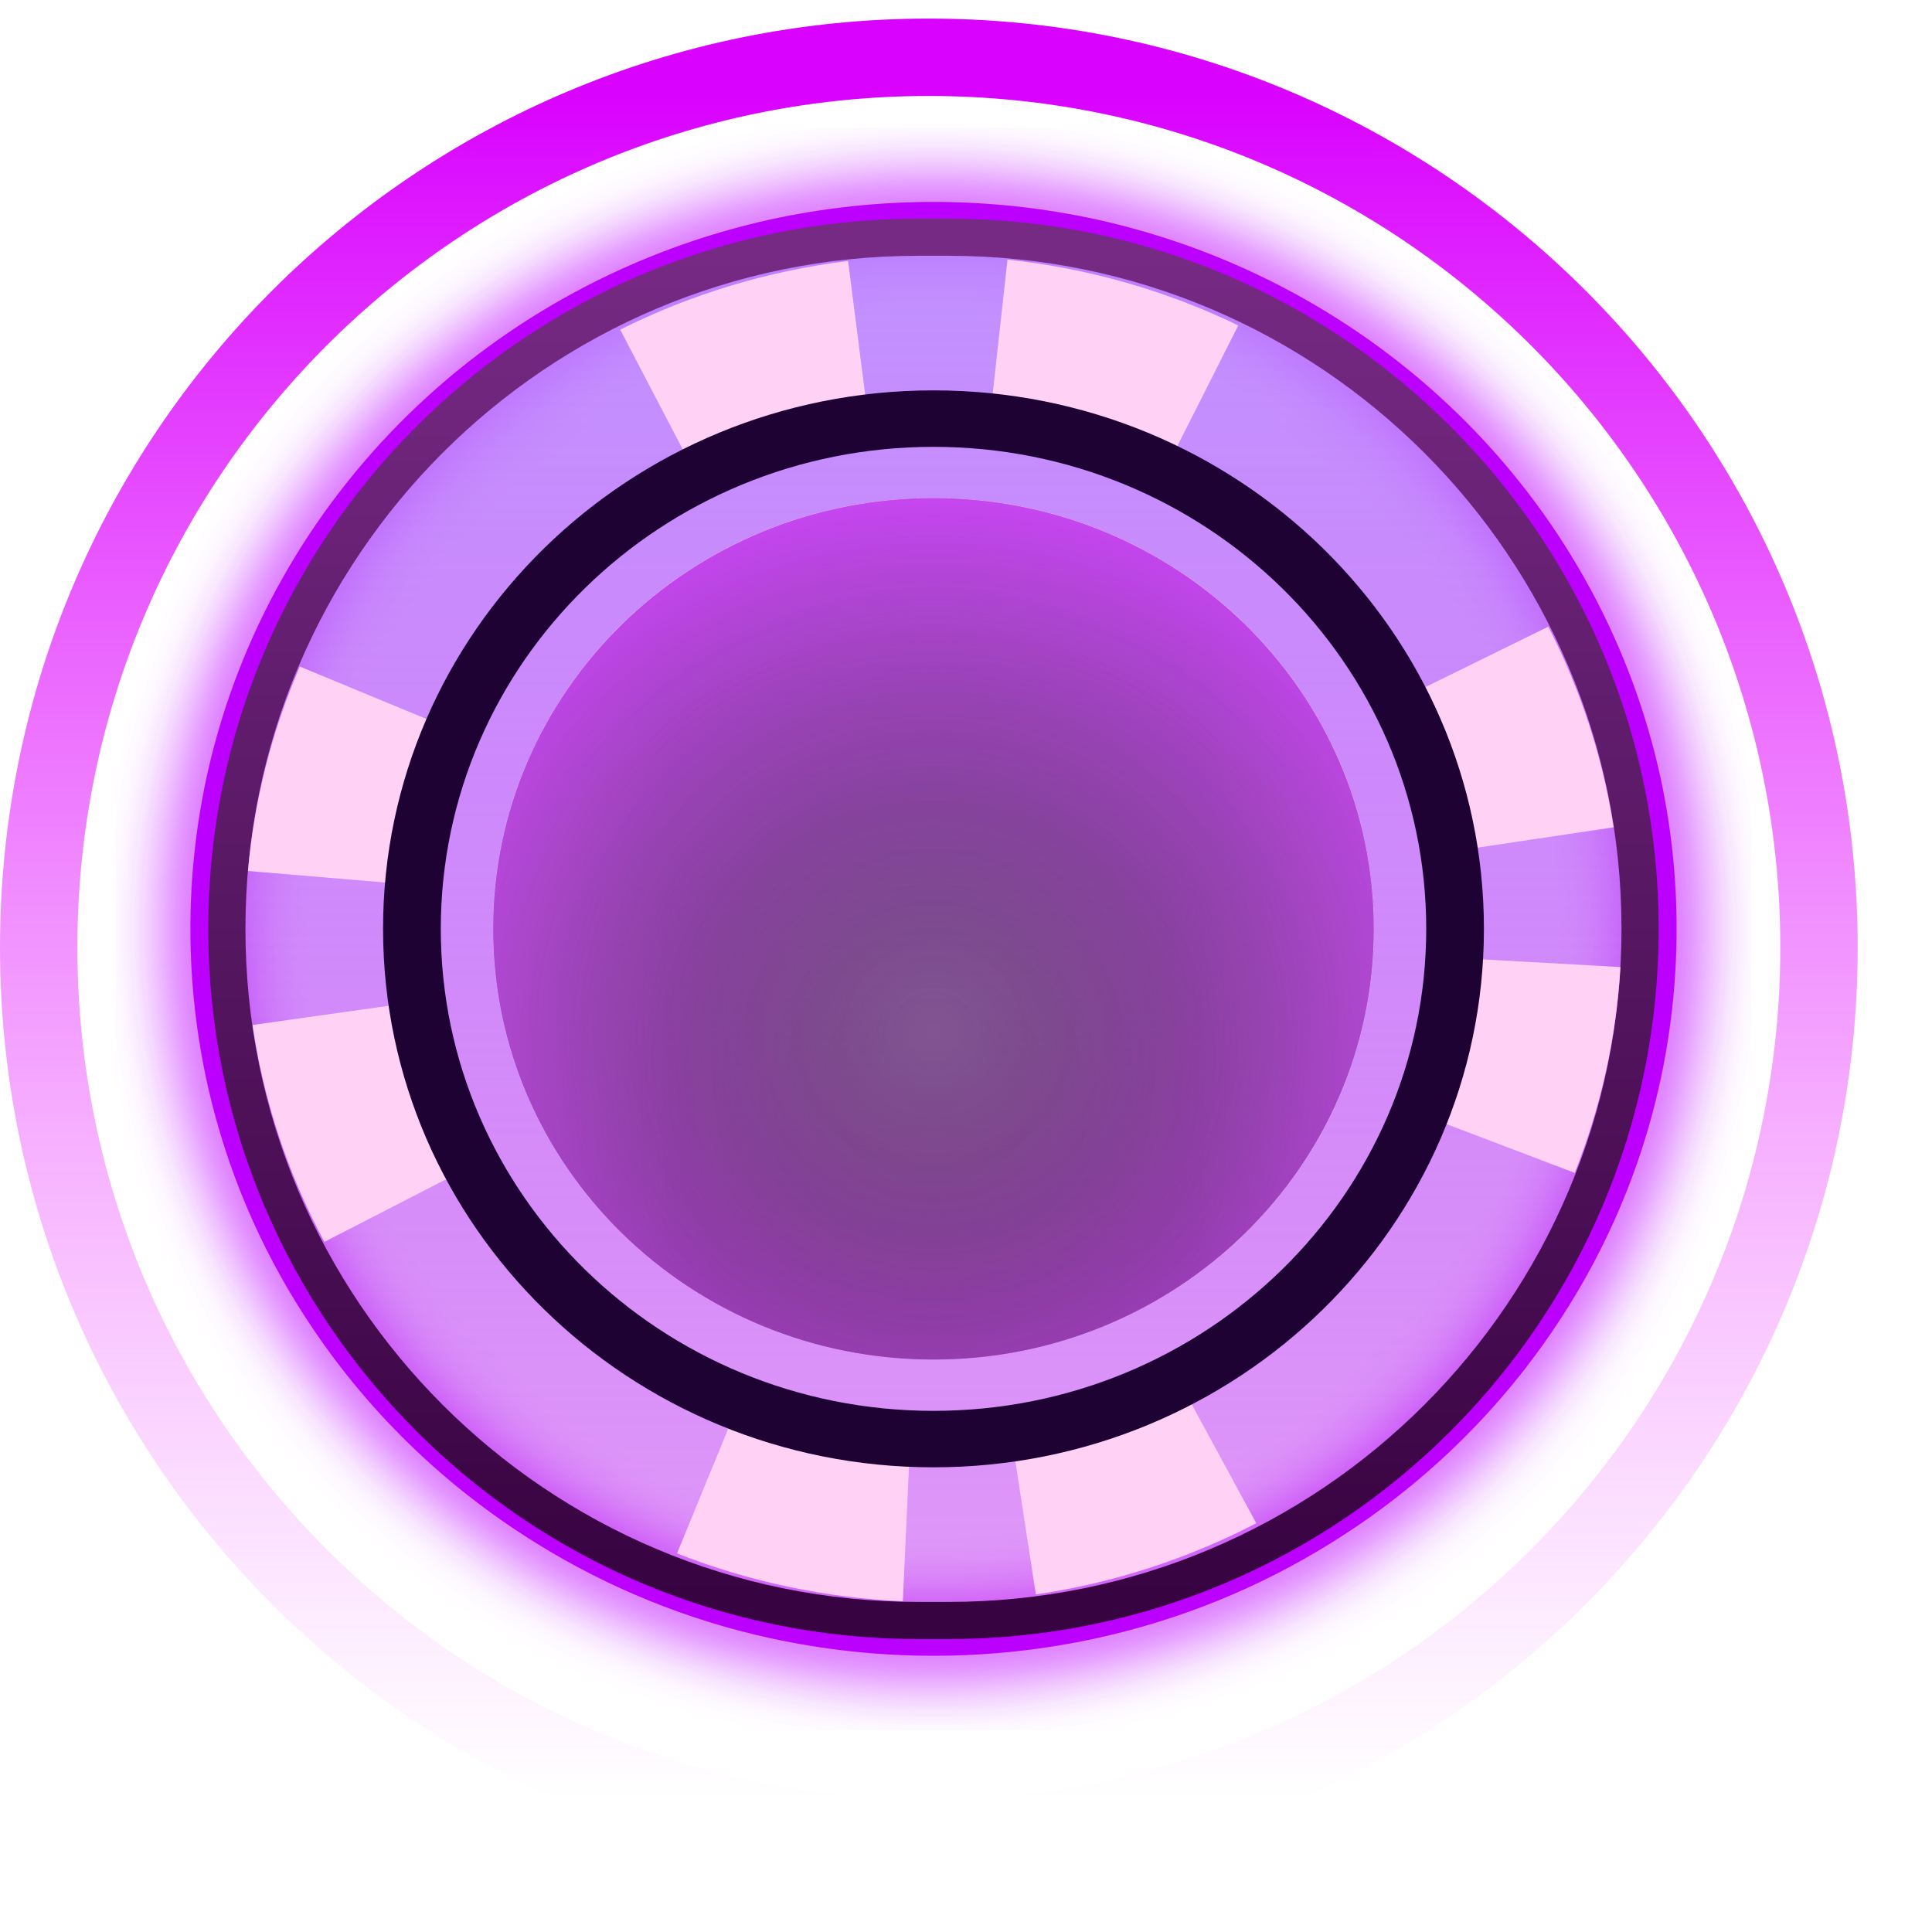
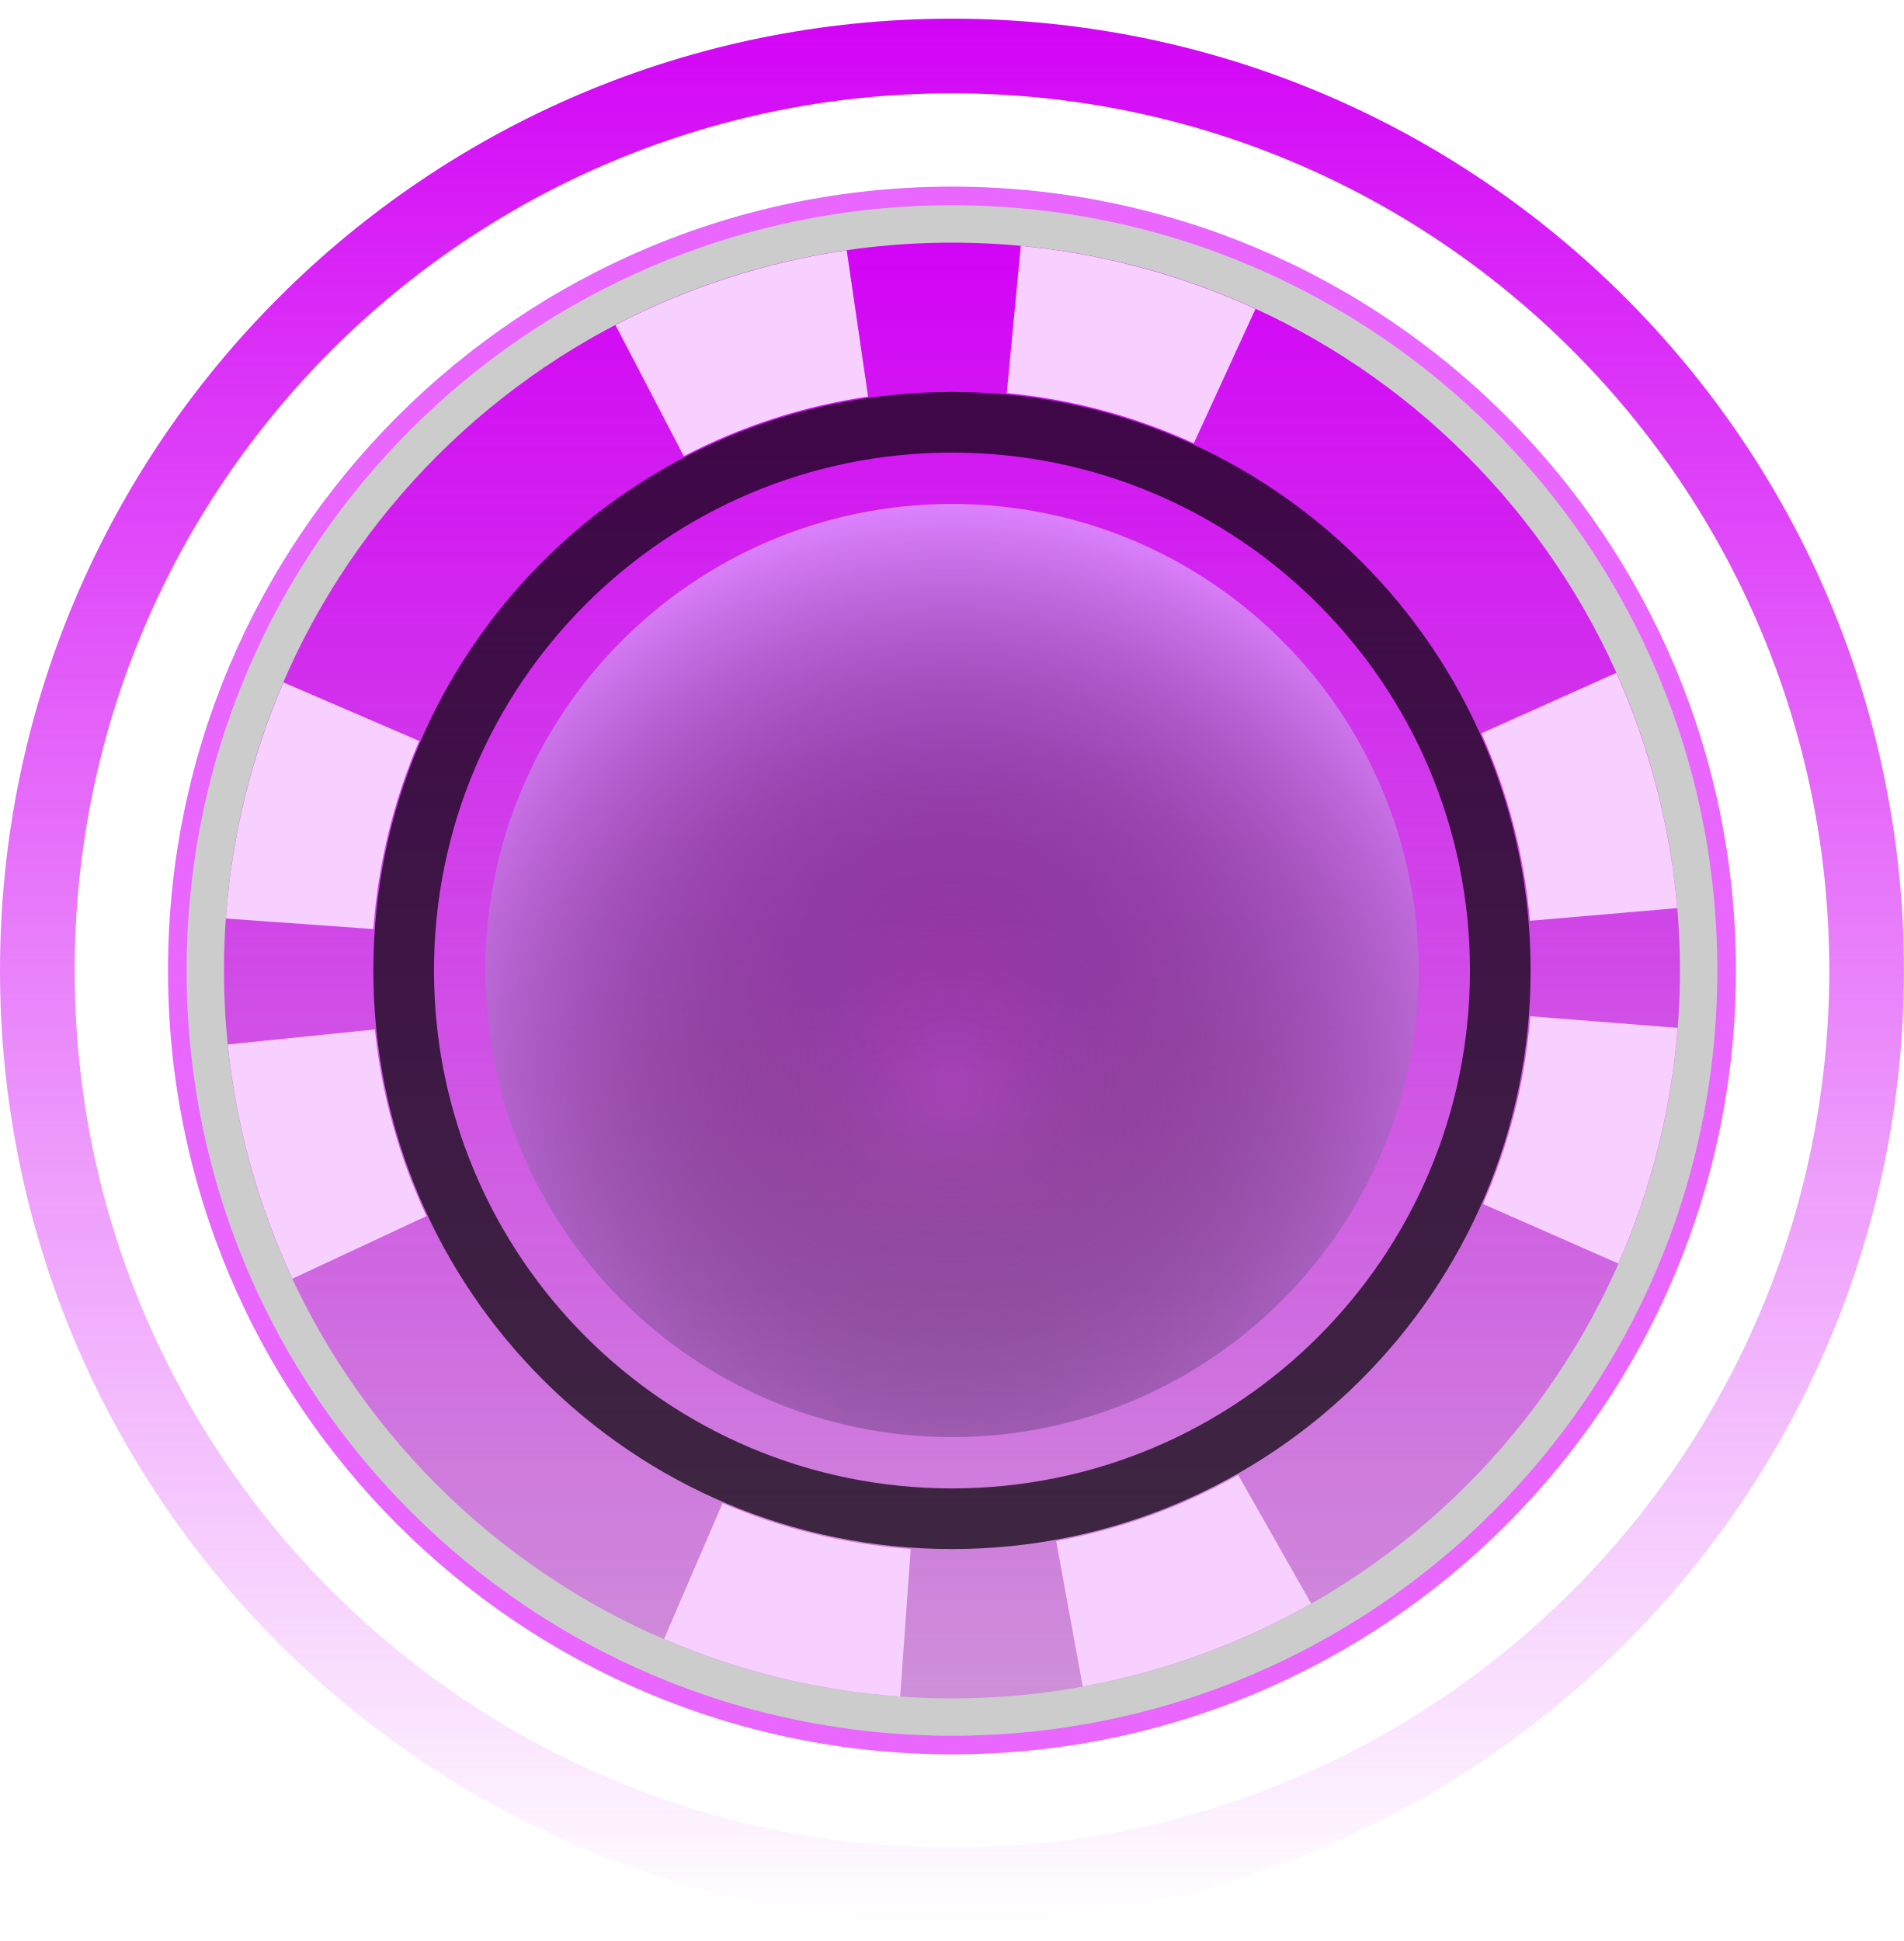
- <svg xmlns="http://www.w3.org/2000/svg" width="52" height="52" viewBox="0 0 52 52" fill="none">
-   <path fill-rule="evenodd" clip-rule="evenodd" d="M25 50.5C11.193 50.5 0 39.307 0 25.5C0 11.693 11.193 0.5 25 0.5C38.807 0.5 50 11.693 50 25.5C50 39.307 38.807 50.5 25 50.5ZM25 2.583C12.344 2.583 2.083 12.844 2.083 25.5C2.083 38.157 12.344 48.417 25 48.417C37.657 48.417 47.917 38.157 47.917 25.5C47.917 12.844 37.657 2.583 25 2.583Z" fill="url(#paint0_linear_3396_384594)" />
-   <g filter="url(#filter0_dd_3396_384594)">
-     <path fill-rule="evenodd" clip-rule="evenodd" d="M44.64 29.303C44.963 27.89 45.126 26.447 45.125 25C45.126 23.552 44.964 22.108 44.64 20.694C43.804 17.085 41.941 13.781 39.265 11.165C36.59 8.549 33.213 6.726 29.523 5.909C26.627 5.277 23.623 5.277 20.727 5.909C17.037 6.726 13.659 8.547 10.983 11.164C8.308 13.78 6.445 17.085 5.61 20.694C4.963 23.529 4.963 26.468 5.61 29.303C6.11 31.485 6.993 33.566 8.219 35.454C9.806 37.908 11.93 39.986 14.439 41.538C16.369 42.738 18.496 43.602 20.727 44.091C23.623 44.723 26.627 44.723 29.523 44.091C31.754 43.602 33.881 42.738 35.811 41.538C38.32 39.986 40.444 37.908 42.031 35.454C43.257 33.566 44.14 31.485 44.64 29.303ZM43.917 29.143C44.228 27.783 44.385 26.394 44.384 25C44.385 23.605 44.228 22.215 43.917 20.854C43.111 17.378 41.317 14.197 38.741 11.677C36.165 9.158 32.913 7.403 29.36 6.616C26.571 6.007 23.678 6.007 20.889 6.616C17.336 7.402 14.083 9.157 11.507 11.676C8.931 14.196 7.137 17.378 6.332 20.854C5.71 23.583 5.71 26.414 6.332 29.143C6.814 31.245 7.664 33.249 8.845 35.066C10.373 37.43 12.418 39.431 14.834 40.926C16.692 42.081 18.741 42.913 20.889 43.383C23.678 43.993 26.571 43.993 29.36 43.383C31.508 42.913 33.557 42.081 35.415 40.926C37.831 39.431 39.876 37.43 41.404 35.066C42.585 33.249 43.435 31.245 43.917 29.143Z" fill="#BB00FF" />
-   </g>
-   <rect x="6.106" y="6.384" width="38.037" height="37.232" rx="18.616" fill="url(#paint1_linear_3396_384594)" stroke="url(#paint2_linear_3396_384594)" />
-   <g filter="url(#filter1_i_3396_384594)">
-     <ellipse cx="11.852" cy="11.594" rx="11.852" ry="11.594" transform="matrix(1 0 0 -1 13.2725 36.5942)" fill="url(#paint3_radial_3396_384594)" />
-   </g>
-   <path d="M24.3 43.097C22.214 43.006 20.159 42.571 18.222 41.81L19.628 38.387C21.17 38.993 22.807 39.34 24.468 39.412L24.3 43.097Z" fill="#FFD2F5" />
-   <path d="M33.813 40.998C31.96 41.961 29.954 42.609 27.88 42.914L27.304 39.171C28.945 38.929 30.532 38.417 31.997 37.655L33.813 40.998Z" fill="#FFD2F5" />
-   <path d="M22.826 7.025C20.687 7.287 18.611 7.912 16.692 8.872L18.525 12.379C20.027 11.627 21.652 11.138 23.326 10.933L22.826 7.025Z" fill="#FFD2F5" />
-   <path d="M33.328 8.759C31.38 7.817 29.278 7.218 27.117 6.989L26.672 11.016C28.349 11.194 29.982 11.659 31.494 12.39L33.328 8.759Z" fill="#FFD2F5" />
-   <path d="M42.383 31.568C43.088 29.796 43.503 27.927 43.614 26.029L39.685 25.81C39.598 27.305 39.271 28.777 38.716 30.172L42.383 31.568Z" fill="#FFD2F5" />
-   <path d="M41.672 16.867C42.545 18.565 43.138 20.387 43.431 22.267L39.541 22.848C39.31 21.368 38.843 19.933 38.156 18.595L41.672 16.867Z" fill="#FFD2F5" />
-   <path d="M6.797 27.588C7.097 29.627 7.752 31.601 8.731 33.425L12.034 31.727C11.252 30.271 10.73 28.695 10.489 27.067L6.797 27.588Z" fill="#FFD2F5" />
-   <path d="M8.07 17.941C7.313 19.692 6.842 21.548 6.675 23.442L10.408 23.757C10.541 22.246 10.917 20.766 11.521 19.369L8.07 17.941Z" fill="#FFD2F5" />
-   <path d="M39.94 25C39.94 16.996 33.307 10.507 25.125 10.507C16.943 10.507 10.31 16.996 10.31 25C10.31 33.004 16.943 39.493 25.125 39.493C33.307 39.493 39.94 33.004 39.94 25ZM11.864 25C11.864 17.835 17.801 12.027 25.125 12.027C32.449 12.027 38.387 17.835 38.387 25C38.387 32.165 32.449 37.973 25.125 37.973C17.801 37.973 11.864 32.165 11.864 25Z" fill="#1E0234" />
+ <svg xmlns="http://www.w3.org/2000/svg" width="51" height="52" viewBox="0 0 51 52" fill="none">
+   <path fill-rule="evenodd" clip-rule="evenodd" d="M2 26C2 38.979 12.521 49.5 25.5 49.5C38.479 49.5 49 38.979 49 26C49 13.021 38.479 2.5 25.5 2.5C12.521 2.5 2 13.021 2 26ZM25.5 0.5C11.417 0.5 0 11.917 0 26C0 40.083 11.417 51.5 25.5 51.5C39.583 51.5 51 40.083 51 26C51 11.917 39.583 0.5 25.5 0.5Z" fill="url(#paint0_linear_3469_159336)" />
+   <path fill-rule="evenodd" clip-rule="evenodd" d="M25.5 47C13.902 47 4.5 37.598 4.5 26C4.5 14.402 13.902 5 25.5 5C37.098 5 46.5 14.402 46.5 26C46.5 37.598 37.098 47 25.5 47ZM25.5 5.5C14.178 5.5 5 14.678 5 26C5 37.322 14.178 46.5 25.5 46.5C36.822 46.5 46 37.322 46 26C46 14.678 36.822 5.5 25.5 5.5Z" fill="#E966FF" />
+   <path d="M5 26C5 14.678 14.178 5.5 25.5 5.5C36.822 5.5 46 14.678 46 26C46 37.322 36.822 46.5 25.5 46.5C14.178 46.5 5 37.322 5 26Z" fill="black" fill-opacity="0.2" />
+   <path d="M6 26C6 15.23 14.73 6.5 25.5 6.5C36.27 6.5 45 15.23 45 26C45 36.77 36.27 45.5 25.5 45.5C14.73 45.5 6 36.77 6 26Z" fill="url(#paint1_linear_3469_159336)" />
+   <path d="M41 26C41 17.44 34.06 10.5 25.5 10.5C16.94 10.5 10 17.44 10 26C10 34.56 16.94 41.5 25.5 41.5C34.06 41.5 41 34.56 41 26ZM11.625 26C11.625 18.337 17.837 12.125 25.5 12.125C33.163 12.125 39.375 18.337 39.375 26C39.375 33.663 33.163 39.875 25.5 39.875C17.837 39.875 11.625 33.663 11.625 26Z" fill="black" fill-opacity="0.7" />
+   <circle cx="12.5" cy="12.5" r="12.5" transform="matrix(1 0 0 -1 13 38.5)" fill="url(#paint2_radial_3469_159336)" />
+   <path fill-rule="evenodd" clip-rule="evenodd" d="M27.343 6.587C29.518 6.794 31.643 7.365 33.63 8.276L31.978 11.876C30.395 11.15 28.702 10.696 26.968 10.531L27.343 6.587ZM35.122 42.961C33.221 44.039 31.153 44.79 29.003 45.183L28.292 41.286C30.005 40.973 31.653 40.374 33.167 39.515L35.122 42.961ZM17.787 43.91C19.794 44.775 21.932 45.295 24.112 45.451L24.394 41.499C22.657 41.376 20.953 40.961 19.354 40.272L17.787 43.91ZM16.486 8.708C18.424 7.698 20.518 7.021 22.68 6.705L23.253 10.625C21.53 10.876 19.862 11.416 18.317 12.221L16.486 8.708ZM6.101 27.982C6.323 30.155 6.909 32.277 7.834 34.256L11.423 32.579C10.686 31.002 10.219 29.311 10.042 27.579L6.101 27.982ZM6.05 24.607C6.206 22.427 6.727 20.289 7.592 18.282L11.23 19.85C10.541 21.449 10.126 23.153 10.001 24.89L6.05 24.607ZM44.939 27.537C44.767 29.716 44.23 31.85 43.35 33.85L39.724 32.255C40.425 30.661 40.853 28.961 40.99 27.225L44.939 27.537ZM44.928 24.328C44.741 22.151 44.189 20.02 43.295 18.026L39.68 19.646C40.392 21.235 40.832 22.933 40.981 24.668L44.928 24.328Z" fill="#F8D0FF" />
  <defs>
-     <filter id="filter0_dd_3396_384594" x="3.125" y="3.435" width="44" height="43.13" filterUnits="userSpaceOnUse" color-interpolation-filters="sRGB">
-       <feFlood flood-opacity="0" result="BackgroundImageFix" />
-       <feColorMatrix in="SourceAlpha" type="matrix" values="0 0 0 0 0 0 0 0 0 0 0 0 0 0 0 0 0 0 127 0" result="hardAlpha" />
-       <feOffset />
-       <feGaussianBlur stdDeviation="1" />
-       <feColorMatrix type="matrix" values="0 0 0 0 0.741 0 0 0 0 0 0 0 0 0 1 0 0 0 1 0" />
-       <feBlend mode="normal" in2="BackgroundImageFix" result="effect1_dropShadow_3396_384594" />
-       <feColorMatrix in="SourceAlpha" type="matrix" values="0 0 0 0 0 0 0 0 0 0 0 0 0 0 0 0 0 0 127 0" result="hardAlpha" />
-       <feOffset />
-       <feGaussianBlur stdDeviation="1" />
-       <feColorMatrix type="matrix" values="0 0 0 0 0.74 0 0 0 0 0 0 0 0 0 1 0 0 0 1 0" />
-       <feBlend mode="normal" in2="effect1_dropShadow_3396_384594" result="effect2_dropShadow_3396_384594" />
-       <feBlend mode="normal" in="SourceGraphic" in2="effect2_dropShadow_3396_384594" result="shape" />
-     </filter>
-     <filter id="filter1_i_3396_384594" x="13.273" y="13.406" width="23.704" height="27.189" filterUnits="userSpaceOnUse" color-interpolation-filters="sRGB">
-       <feFlood flood-opacity="0" result="BackgroundImageFix" />
-       <feBlend mode="normal" in="SourceGraphic" in2="BackgroundImageFix" result="shape" />
-       <feColorMatrix in="SourceAlpha" type="matrix" values="0 0 0 0 0 0 0 0 0 0 0 0 0 0 0 0 0 0 127 0" result="hardAlpha" />
-       <feOffset dy="4" />
-       <feGaussianBlur stdDeviation="5" />
-       <feComposite in2="hardAlpha" operator="arithmetic" k2="-1" k3="1" />
-       <feColorMatrix type="matrix" values="0 0 0 0 1 0 0 0 0 1 0 0 0 0 1 0 0 0 0.25 0" />
-       <feBlend mode="normal" in2="shape" result="effect1_innerShadow_3396_384594" />
-     </filter>
-     <linearGradient id="paint0_linear_3396_384594" x1="25" y1="2.583" x2="25" y2="48.417" gradientUnits="userSpaceOnUse">
-       <stop stop-color="#D902FF" />
-       <stop offset="1" stop-color="#F151FF" stop-opacity="0" />
+     <linearGradient id="paint0_linear_3469_159336" x1="25.5" y1="0.5" x2="25.5" y2="51.5" gradientUnits="userSpaceOnUse">
+       <stop stop-color="#D304F6" />
+       <stop offset="1" stop-color="#D304F6" stop-opacity="0" />
    </linearGradient>
-     <linearGradient id="paint1_linear_3396_384594" x1="24.087" y1="6.884" x2="24.087" y2="43.116" gradientUnits="userSpaceOnUse">
-       <stop stop-color="#B276FF" stop-opacity="0.8" />
-       <stop offset="1" stop-color="#B000EE" stop-opacity="0.4" />
+     <linearGradient id="paint1_linear_3469_159336" x1="24.407" y1="6.5" x2="24.407" y2="45.5" gradientUnits="userSpaceOnUse">
+       <stop stop-color="#D304F6" />
+       <stop offset="1" stop-color="#D304F6" stop-opacity="0.3" />
    </linearGradient>
-     <linearGradient id="paint2_linear_3396_384594" x1="25.125" y1="6.884" x2="25.125" y2="43.116" gradientUnits="userSpaceOnUse">
-       <stop stop-color="#762A83" />
-       <stop offset="1" stop-color="#370340" />
-     </linearGradient>
-     <radialGradient id="paint3_radial_3396_384594" cx="0" cy="0" r="1" gradientUnits="userSpaceOnUse" gradientTransform="translate(11.8518 8.83279) rotate(90) scale(14.3556 14.6746)">
-       <stop stop-color="#0F0900" stop-opacity="0.42" />
-       <stop offset="1" stop-color="#B612EC" />
+     <radialGradient id="paint2_radial_3469_159336" cx="0" cy="0" r="1" gradientUnits="userSpaceOnUse" gradientTransform="translate(12.5 9.52285) rotate(90) scale(15.4772)">
+       <stop stop-opacity="0.2" />
+       <stop offset="1" stop-color="#DE82FF" />
    </radialGradient>
  </defs>
</svg>
